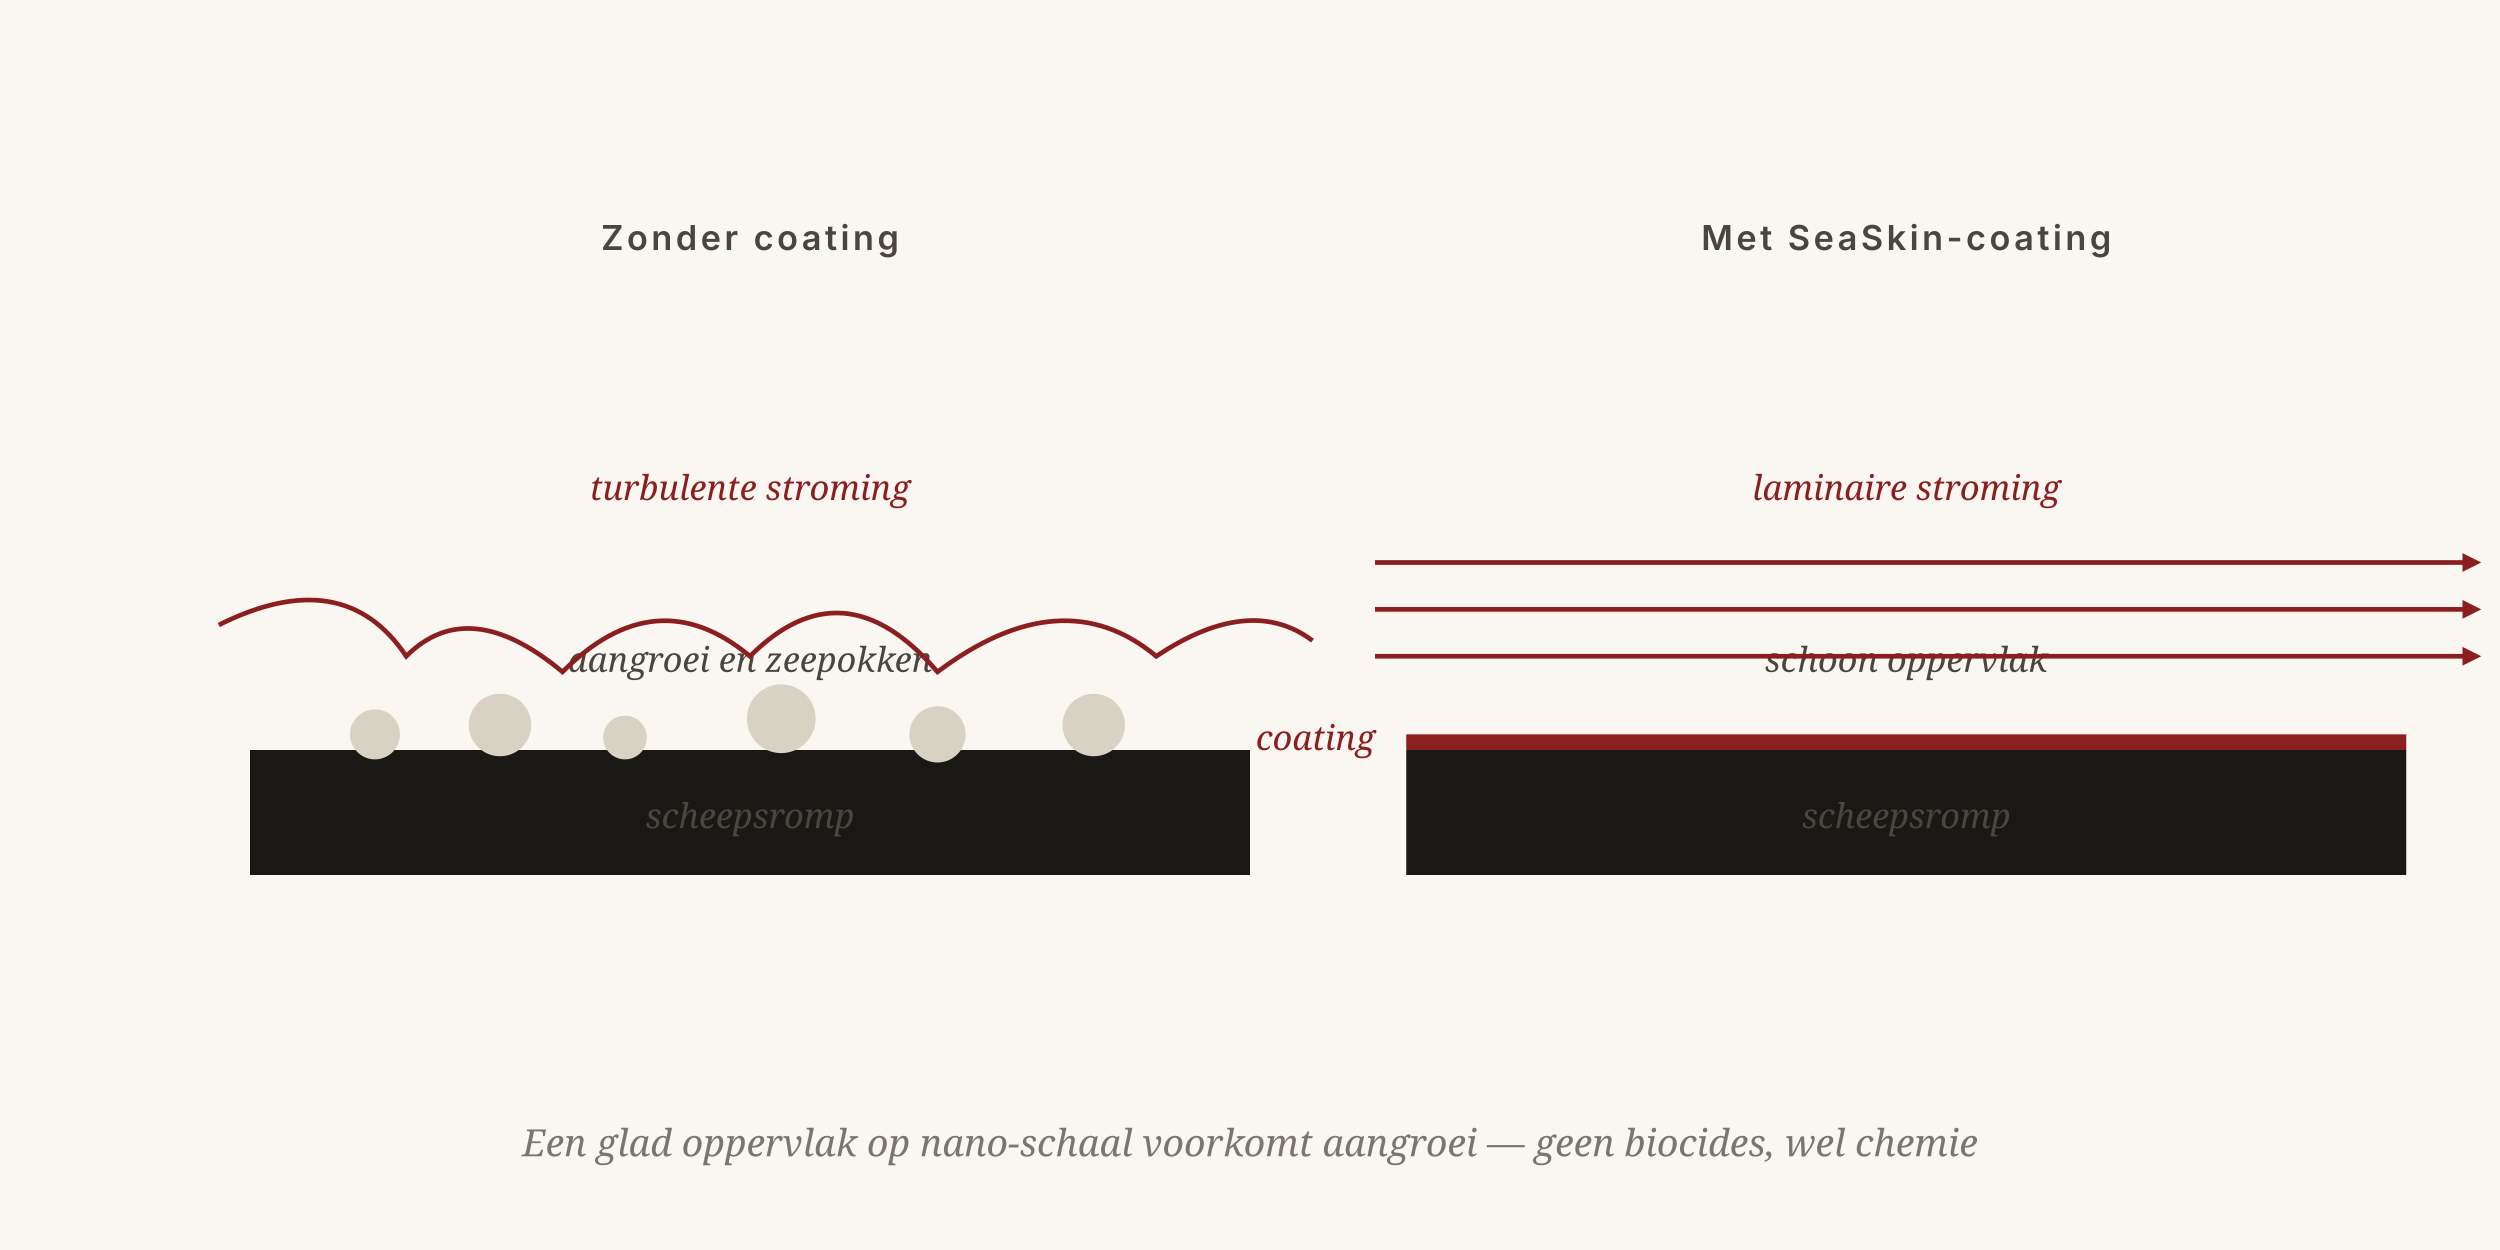
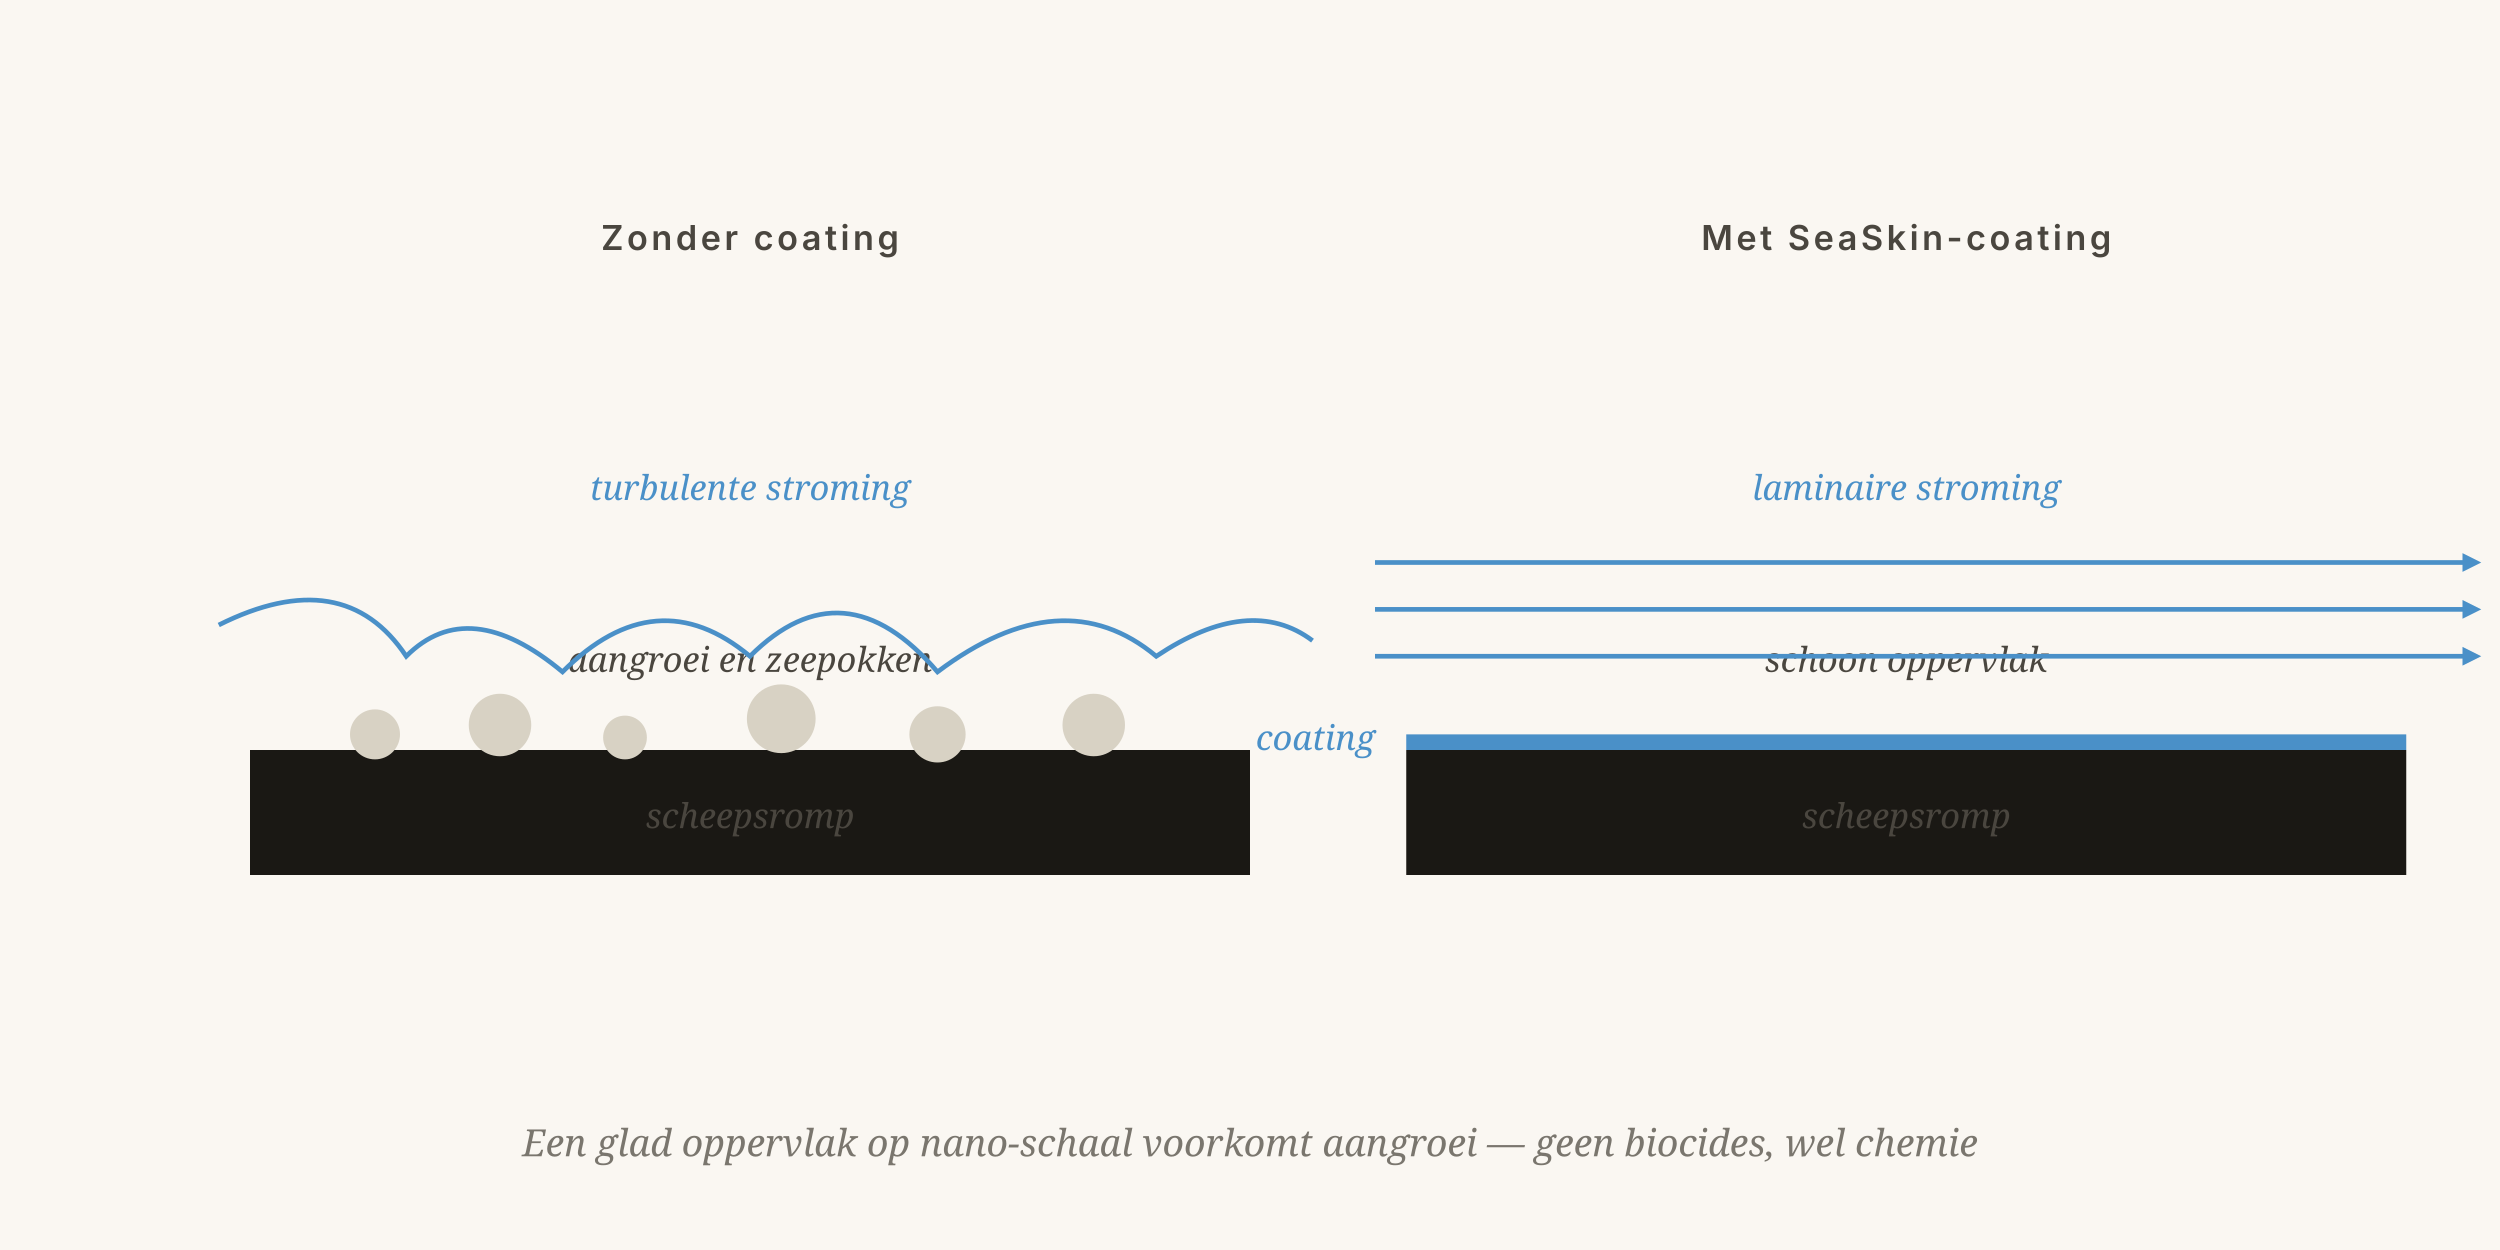
<svg xmlns="http://www.w3.org/2000/svg" viewBox="0 0 800 400" role="img" aria-labelledby="title-seaskin">
  <style>
    .label { font-family: 'Source Serif 4', Georgia, serif; font-size: 13px; fill: #1a1814; }
    .header { font-family: 'Inter', sans-serif; font-size: 11px; font-weight: 600; letter-spacing: 0.1em; fill: #4a463f; text-transform: uppercase; }
    .sub-label { font-family: 'Source Serif 4', Georgia, serif; font-size: 11px; fill: #4a463f; font-style: italic; }
    .ink { stroke: #1a1814; fill: none; }
-     .accent { stroke: #8b1e1e; fill: none; }
-     .accent-fill { fill: #8b1e1e; }
+     .accent { stroke: #4a90c8; fill: none; }
+     .accent-fill { fill: #4a90c8; }
    .muted-fill { fill: #d8d2c4; }
    .ink-fill { fill: #1a1814; }
    .caption { font-family: 'Source Serif 4', Georgia, serif; font-size: 12px; font-style: italic; fill: #7a766e; }
  </style>
  <rect width="800" height="400" fill="#faf7f2" />
  <g transform="translate(80, 80)">
    <text class="header" x="160" y="0" text-anchor="middle">Zonder coating</text>
    <rect class="ink-fill" x="0" y="160" width="320" height="40" />
    <text class="sub-label" x="160" y="185" text-anchor="middle" fill="#faf7f2">scheepsromp</text>
    <circle class="muted-fill" cx="40" cy="155" r="8" />
    <circle class="muted-fill" cx="80" cy="152" r="10" />
    <circle class="muted-fill" cx="120" cy="156" r="7" />
    <circle class="muted-fill" cx="170" cy="150" r="11" />
    <circle class="muted-fill" cx="220" cy="155" r="9" />
    <circle class="muted-fill" cx="270" cy="152" r="10" />
    <text class="sub-label" x="160" y="135" text-anchor="middle">aangroei en zeepokken</text>
    <path class="accent" d="M -10,120 Q 30,100 50,130 Q 70,110 100,135 Q 130,105 160,130 Q 190,100 220,135 Q 260,105 290,130 Q 320,110 340,125" stroke-width="1.5" />
-     <text class="sub-label" x="160" y="80" text-anchor="middle" style="fill: #8b1e1e;">turbulente stroming</text>
+     <text class="sub-label" x="160" y="80" text-anchor="middle" style="fill: #4a90c8;">turbulente stroming</text>
  </g>
  <g transform="translate(450, 80)">
    <text class="header" x="160" y="0" text-anchor="middle">Met SeaSkin-coating</text>
    <rect class="accent-fill" x="0" y="155" width="320" height="5" />
    <rect class="ink-fill" x="0" y="160" width="320" height="40" />
    <text class="sub-label" x="160" y="185" text-anchor="middle" fill="#faf7f2">scheepsromp</text>
-     <text class="sub-label" x="-10" y="160" text-anchor="end" style="fill: #8b1e1e;">coating</text>
+     <text class="sub-label" x="-10" y="160" text-anchor="end" style="fill: #4a90c8;">coating</text>
    <text class="sub-label" x="160" y="135" text-anchor="middle">schoon oppervlak</text>
    <line class="accent" x1="-10" y1="100" x2="340" y2="100" stroke-width="1.5" />
    <line class="accent" x1="-10" y1="115" x2="340" y2="115" stroke-width="1.5" />
    <line class="accent" x1="-10" y1="130" x2="340" y2="130" stroke-width="1.5" />
    <polygon class="accent-fill" points="338,97 344,100 338,103" />
    <polygon class="accent-fill" points="338,112 344,115 338,118" />
    <polygon class="accent-fill" points="338,127 344,130 338,133" />
-     <text class="sub-label" x="160" y="80" text-anchor="middle" style="fill: #8b1e1e;">laminaire stroming</text>
+     <text class="sub-label" x="160" y="80" text-anchor="middle" style="fill: #4a90c8;">laminaire stroming</text>
  </g>
  <text class="caption" x="400" y="370" text-anchor="middle">Een glad oppervlak op nano-schaal voorkomt aangroei — geen biocides, wel chemie</text>
</svg>
